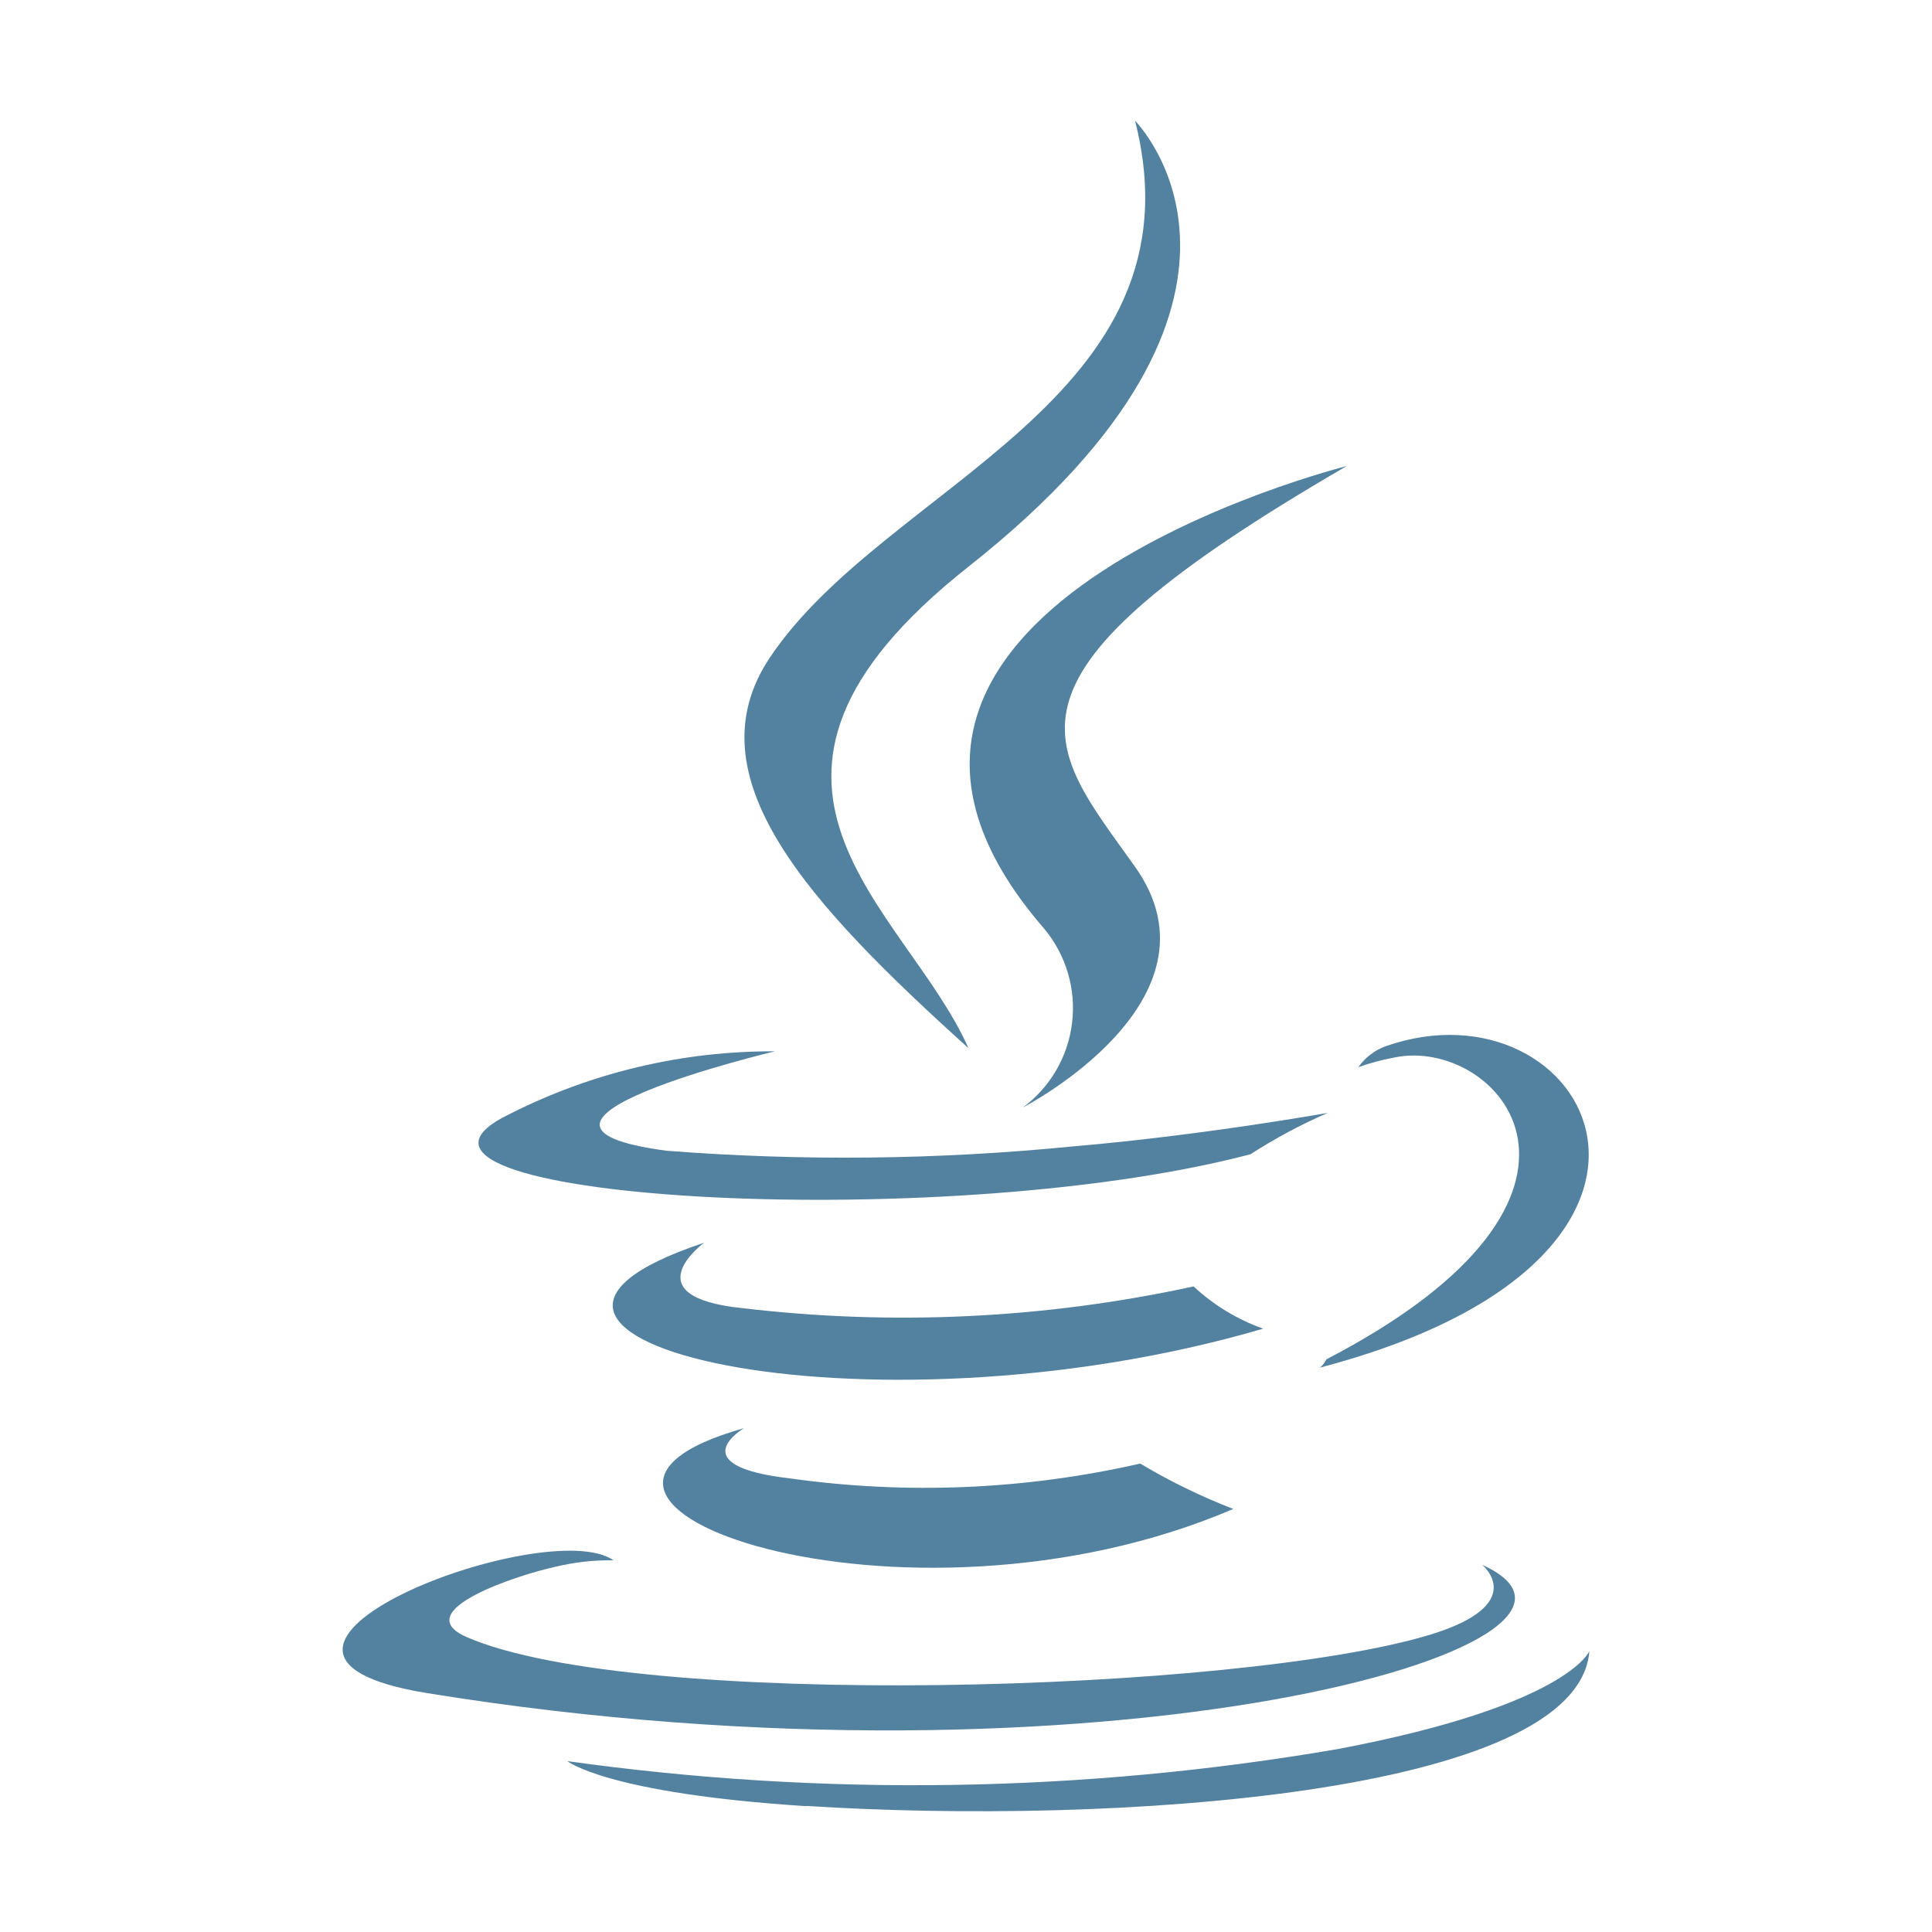
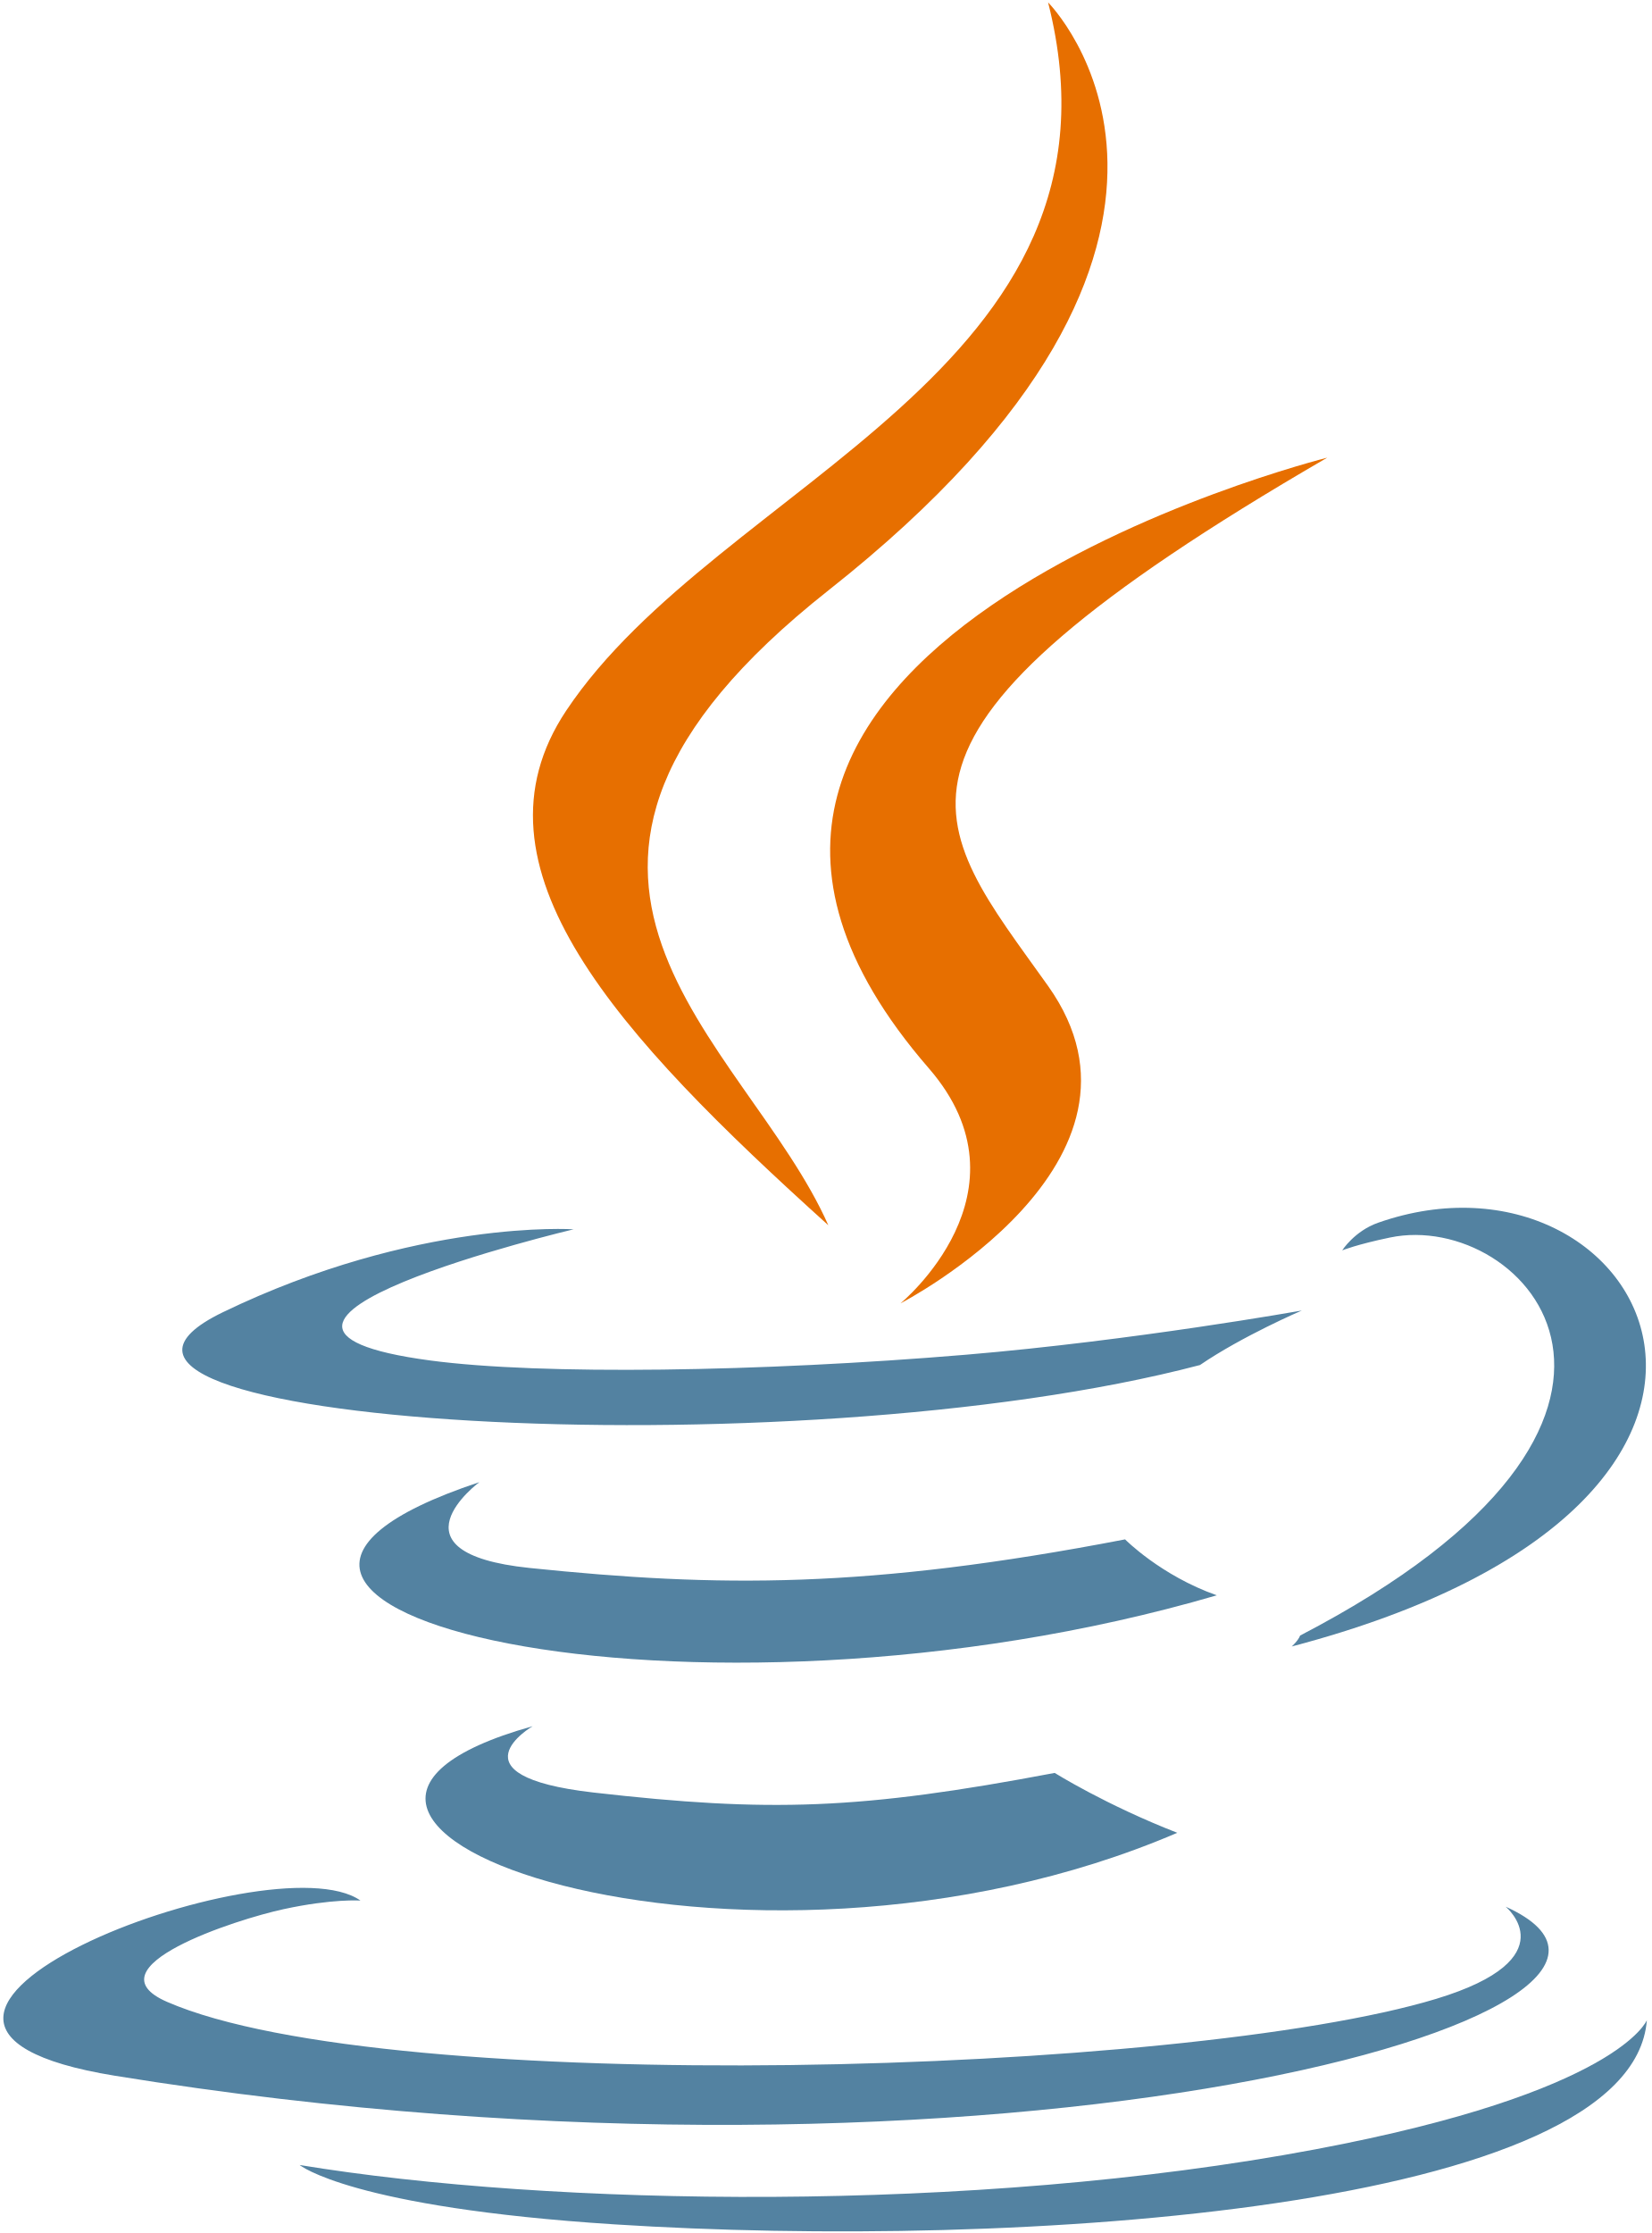
- <svg xmlns="http://www.w3.org/2000/svg" viewBox="0 0 32 32">
-   <path d="M12.325,23.654s-1.07.622.761.833a16.023,16.023,0,0,0,5.8-.246,10.088,10.088,0,0,0,1.541.752c-5.481,2.349-12.405-.136-8.1-1.339" style="fill:#5382a1" />
-   <path d="M11.656,20.588s-1.2.888.633,1.078a22.618,22.618,0,0,0,7.481-.359,3.32,3.32,0,0,0,1.152.7c-6.627,1.938-14.009.153-9.266-1.421" style="fill:#5382a1" />
-   <path d="M17.3,15.388a2.051,2.051,0,0,1-.355,2.954s3.429-1.77,1.854-3.987c-1.471-2.067-2.6-3.095,3.508-6.636,0,0-9.586,2.394-5.007,7.669" style="fill:#5382a1" />
-   <path d="M24.552,25.921s.792.652-.872,1.157c-3.164.958-13.168,1.248-15.948.038-1-.435.874-1.038,1.464-1.164a3.8,3.8,0,0,1,.966-.108c-1.111-.783-7.181,1.537-3.083,2.2,11.176,1.812,20.372-.816,17.473-2.124" style="fill:#5382a1" />
-   <path d="M12.84,17.412s-5.089,1.209-1.8,1.648a38.225,38.225,0,0,0,6.731-.072c2.106-.178,4.221-.555,4.221-.555a8.934,8.934,0,0,0-1.28.685c-5.168,1.359-15.151.727-12.277-.663a9.629,9.629,0,0,1,4.407-1.042" style="fill:#5382a1" />
-   <path d="M21.969,22.515c5.253-2.73,2.824-5.353,1.129-5a3.932,3.932,0,0,0-.6.161.957.957,0,0,1,.449-.346c3.354-1.179,5.933,3.478-1.083,5.322a.458.458,0,0,0,.106-.138" style="fill:#5382a1" />
-   <path d="M18.8,2s2.909,2.91-2.759,7.386c-4.546,3.59-1.037,5.637,0,7.975-2.653-2.394-4.6-4.5-3.294-6.463C14.664,8.019,19.976,6.623,18.8,2" style="fill:#5382a1" />
-   <path d="M13.356,29.912c5.042.323,12.786-.179,12.969-2.565,0,0-.353.9-4.167,1.623a41.458,41.458,0,0,1-12.76.2s.645.533,3.959.746" style="fill:#5382a1" />
+ <svg xmlns="http://www.w3.org/2000/svg" width="1850" height="2500" viewBox="0 0 256 346" preserveAspectRatio="xMinYMin meet">
+   <path d="M82.554 267.473s-13.198 7.675 9.393 10.272c27.369 3.122 41.356 2.675 71.517-3.034 0 0 7.93 4.972 19.003 9.279-67.611 28.977-153.019-1.679-99.913-16.517M74.292 229.659s-14.803 10.958 7.805 13.296c29.236 3.016 52.324 3.263 92.276-4.43 0 0 5.526 5.602 14.215 8.666-81.747 23.904-172.798 1.885-114.296-17.532" fill="#5382A1" />
+   <path d="M143.942 165.515c16.66 19.18-4.377 36.44-4.377 36.44s42.301-21.837 22.874-49.183c-18.144-25.5-32.059-38.172 43.268-81.858 0 0-118.238 29.53-61.765 94.6" fill="#E76F00" />
+   <path d="M233.364 295.442s9.767 8.047-10.757 14.273c-39.026 11.823-162.432 15.393-196.714.471-12.323-5.36 10.787-12.8 18.056-14.362 7.581-1.644 11.914-1.337 11.914-1.337-13.705-9.655-88.583 18.957-38.034 27.15 137.853 22.356 251.292-10.066 215.535-26.195M88.9 190.48s-62.771 14.91-22.228 20.323c17.118 2.292 51.243 1.774 83.03-.89 25.978-2.19 52.063-6.85 52.063-6.85s-9.16 3.923-15.787 8.448c-63.744 16.765-186.886 8.966-151.435-8.183 29.981-14.492 54.358-12.848 54.358-12.848M201.506 253.422c64.8-33.672 34.839-66.03 13.927-61.67-5.126 1.066-7.411 1.99-7.411 1.99s1.903-2.98 5.537-4.27c41.37-14.545 73.187 42.897-13.355 65.647 0 .001 1.003-.895 1.302-1.697" fill="#5382A1" />
+   <path d="M162.439.371s35.887 35.9-34.037 91.101c-56.071 44.282-12.786 69.53-.023 98.377-32.73-29.53-56.75-55.526-40.635-79.72C111.395 74.612 176.918 57.393 162.439.37" fill="#E76F00" />
+   <path d="M95.268 344.665c62.199 3.982 157.712-2.209 159.974-31.64 0 0-4.348 11.158-51.404 20.018-53.088 9.99-118.564 8.824-157.399 2.421.001 0 7.95 6.58 48.83 9.201" fill="#5382A1" />
</svg>
